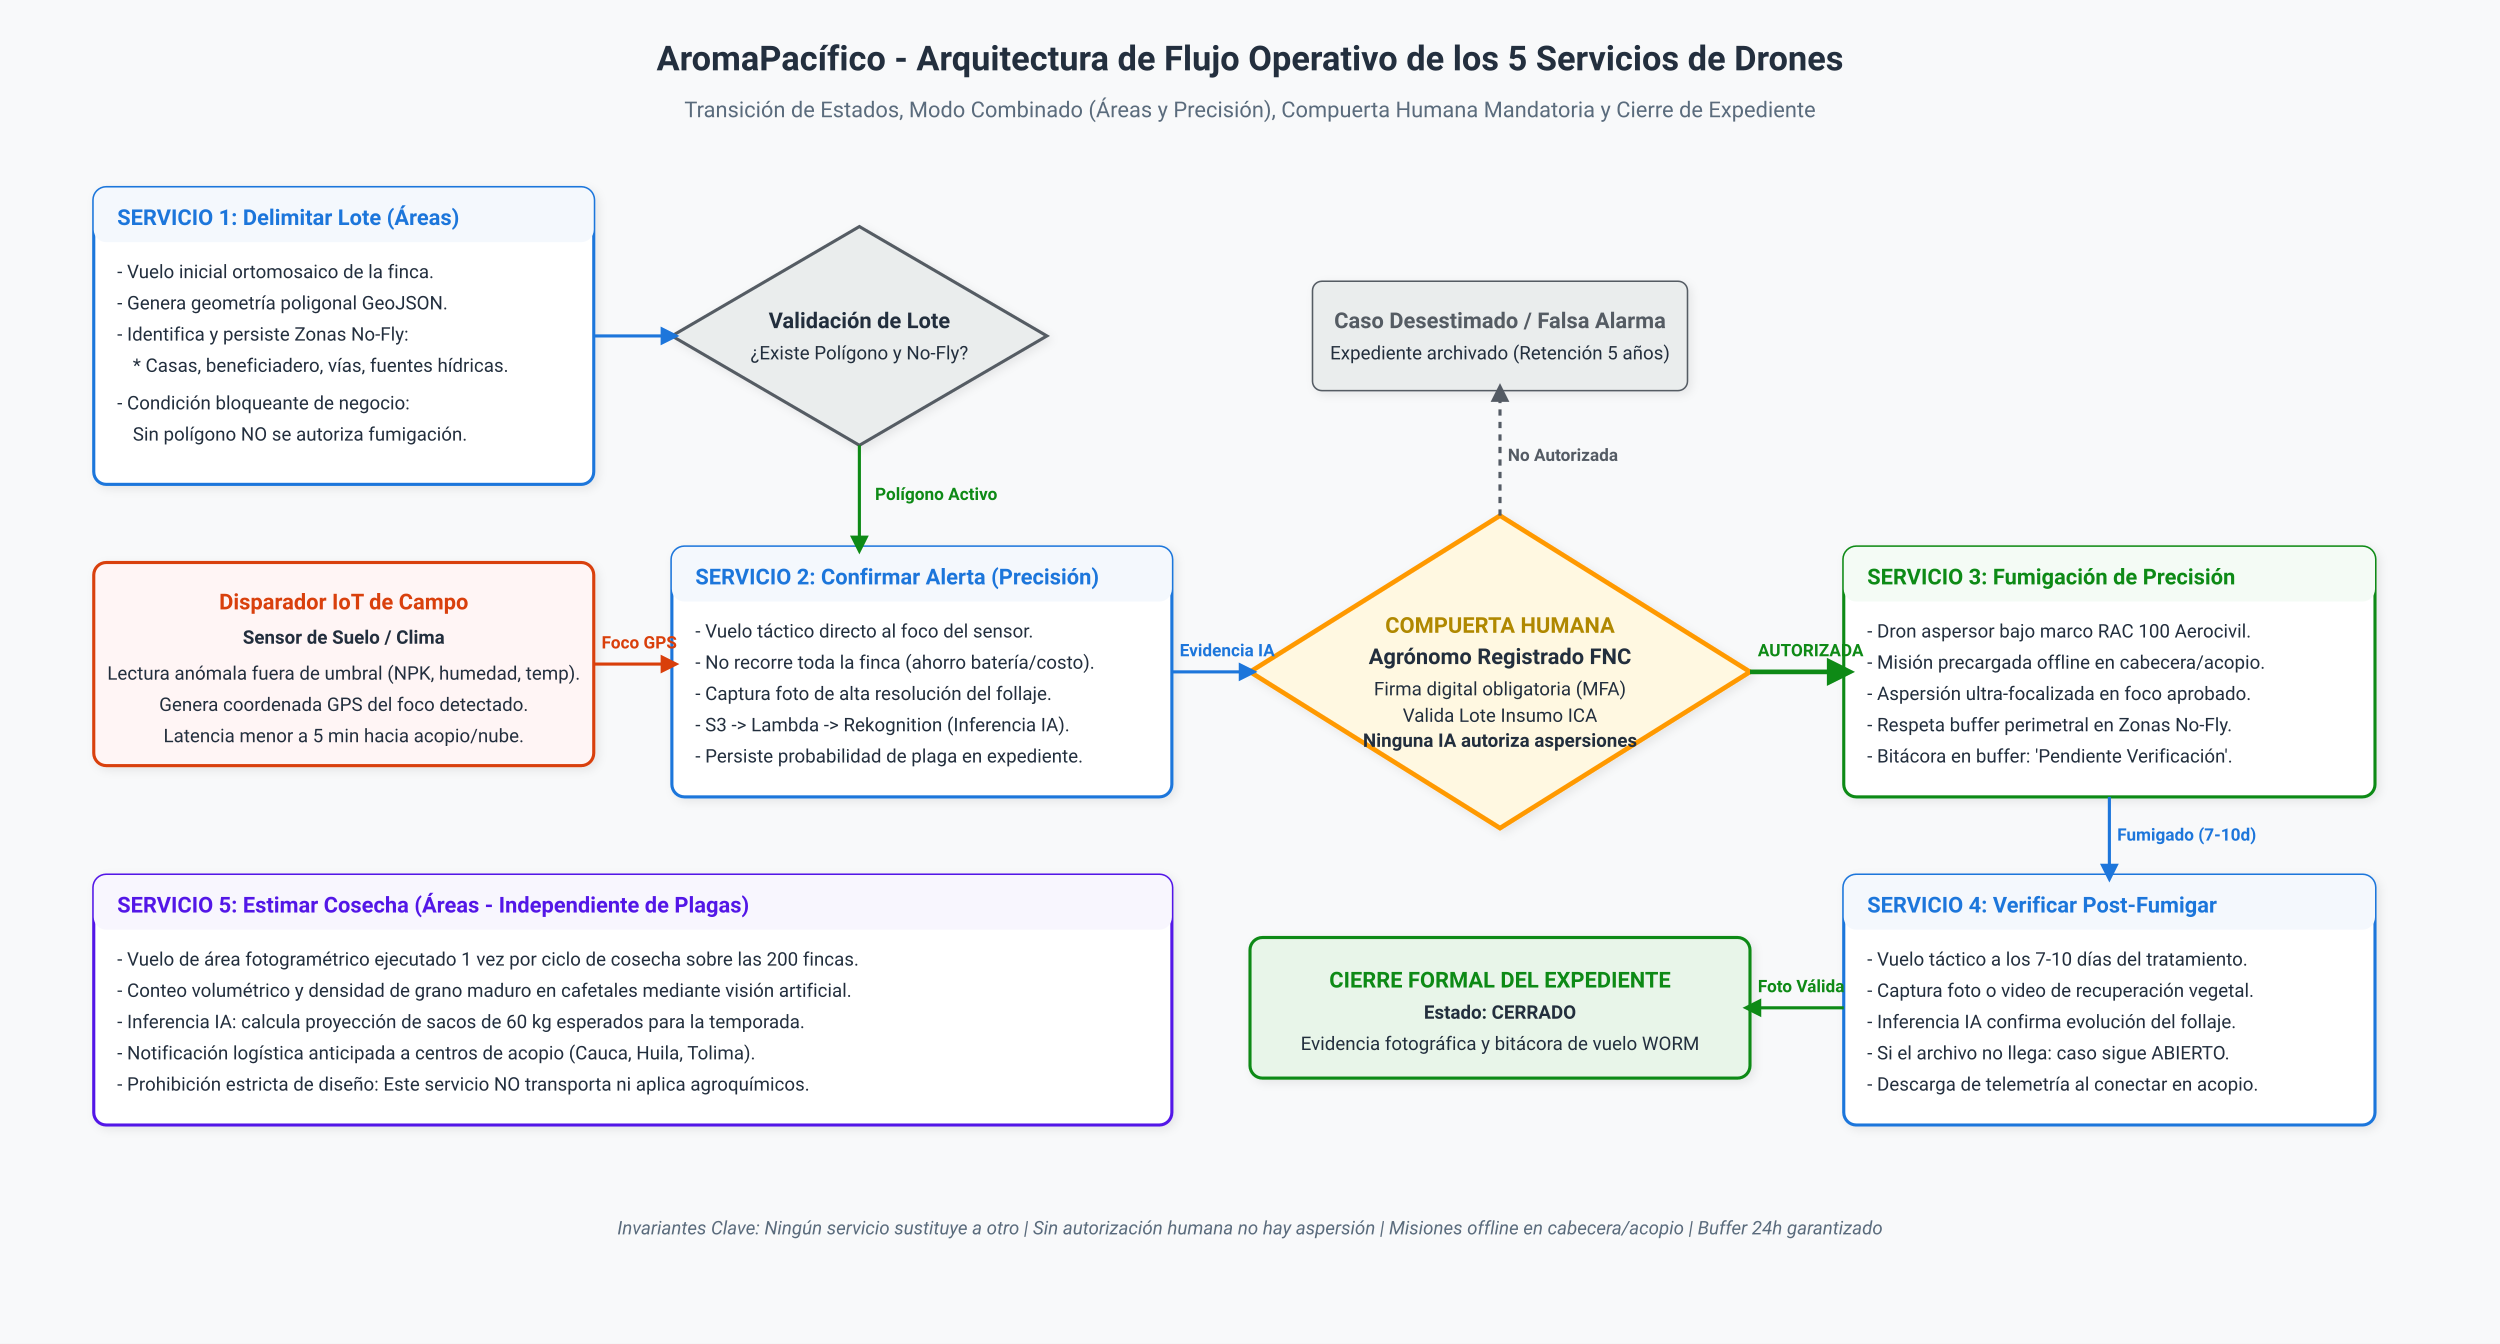
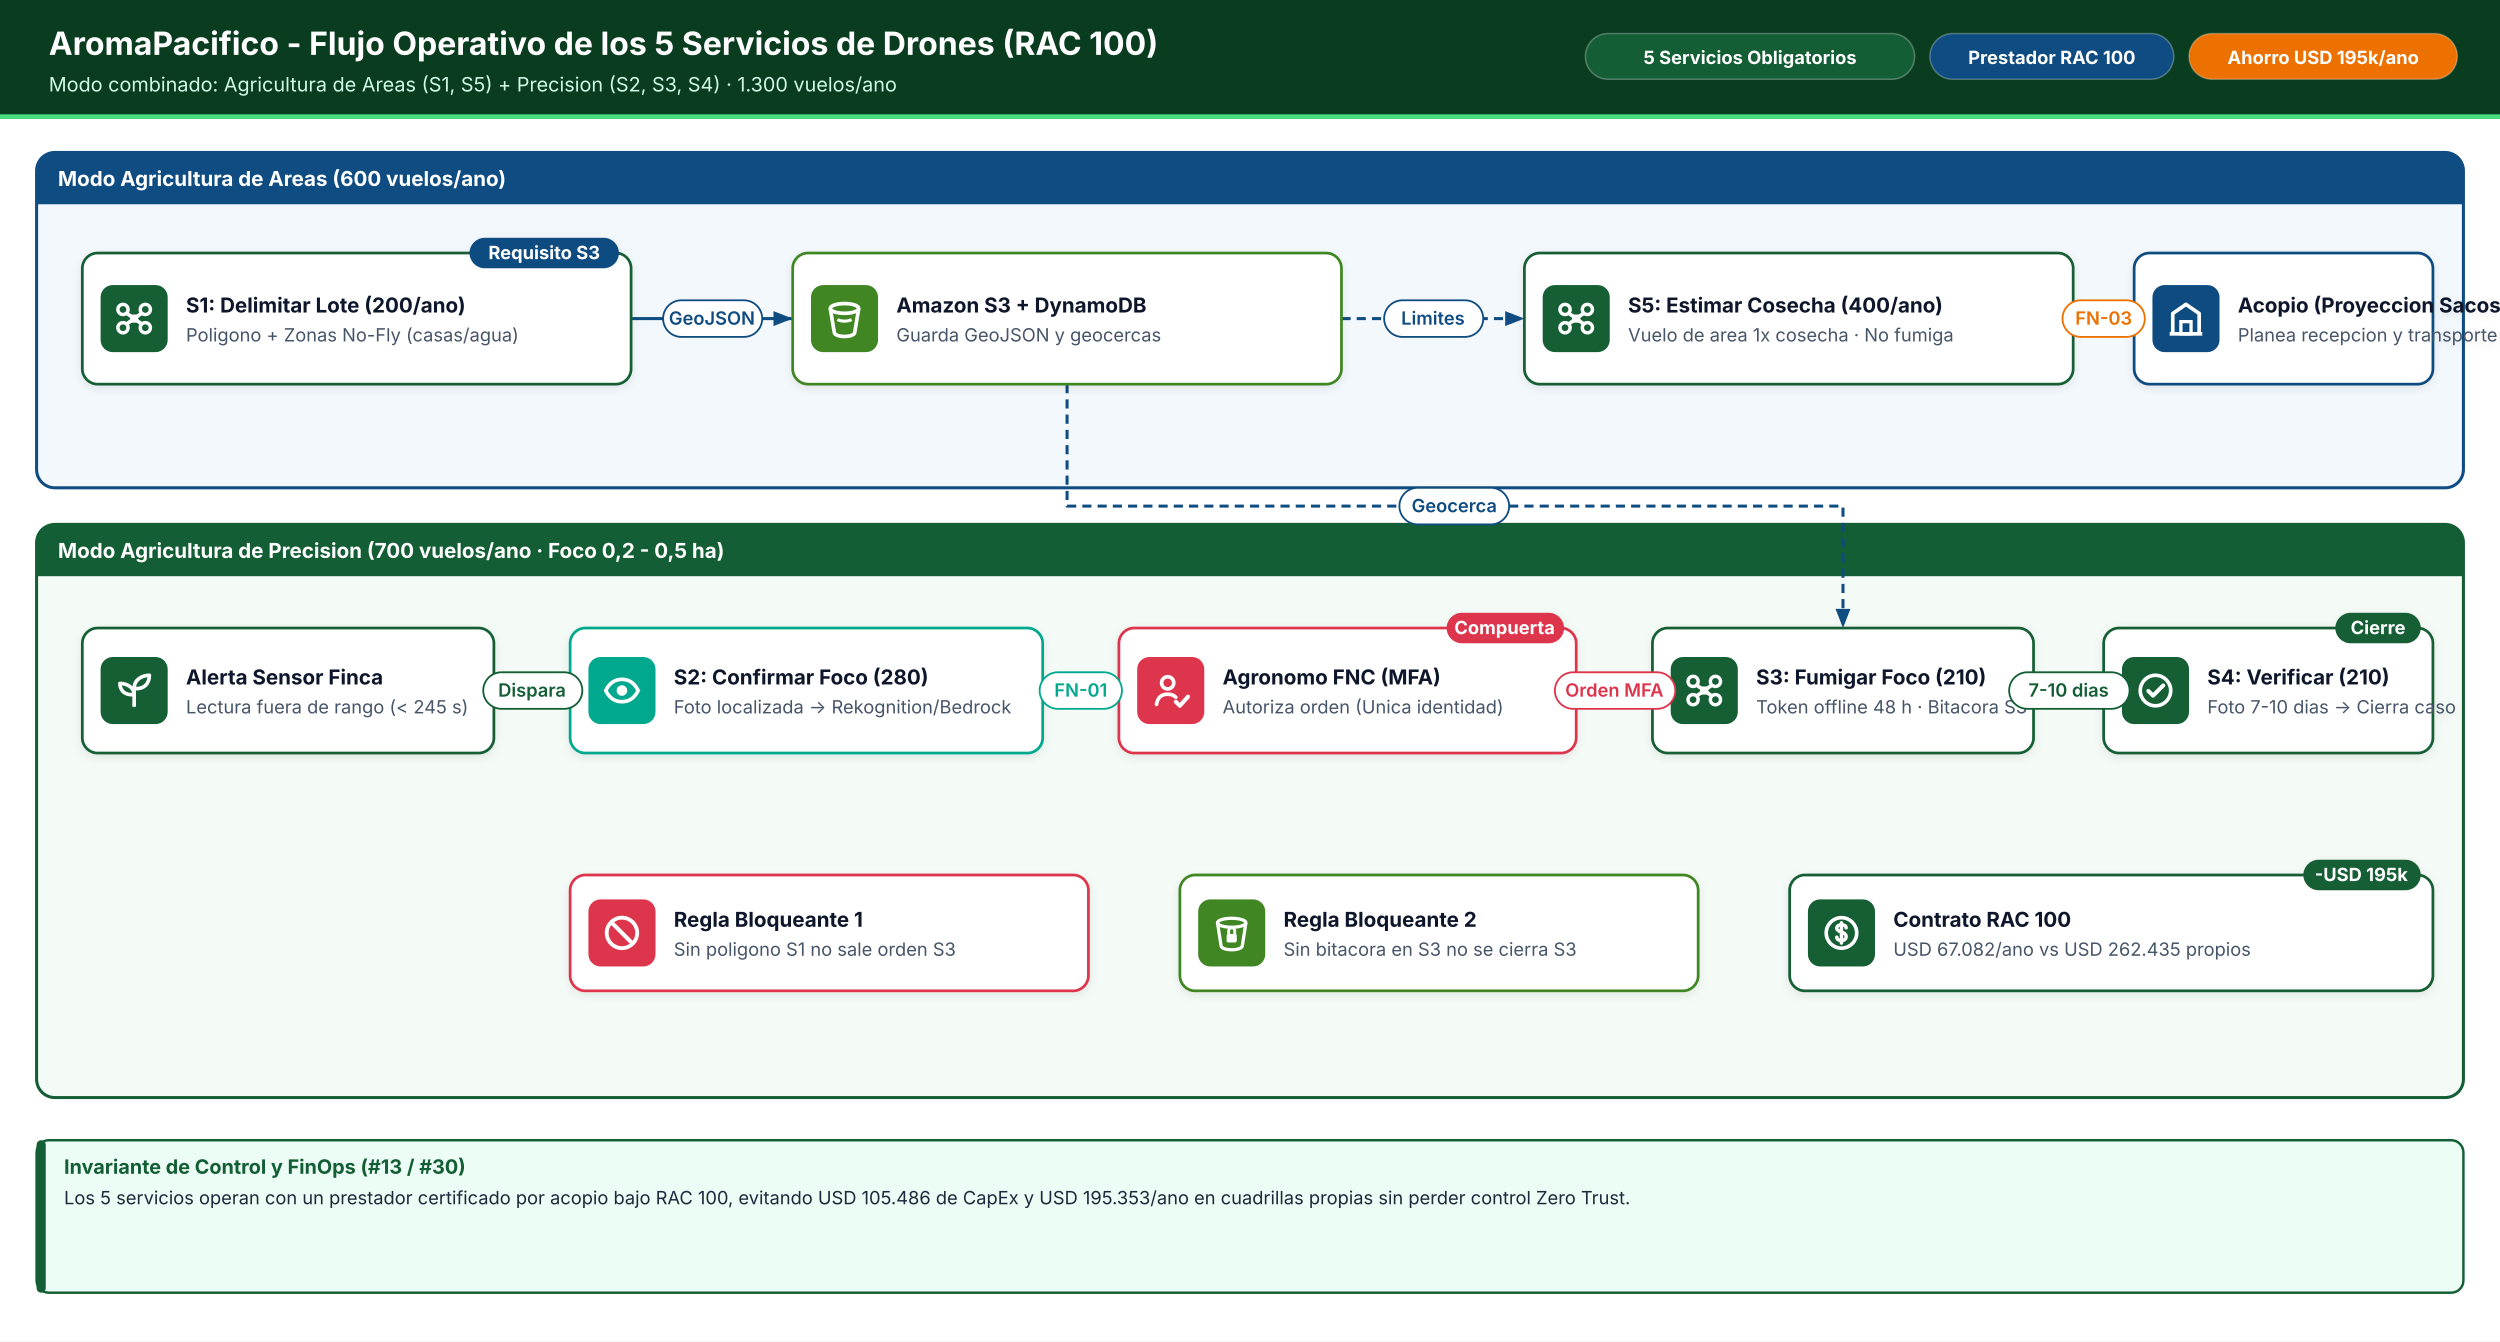
- <svg xmlns="http://www.w3.org/2000/svg" viewBox="0 0 1600 860" width="100%" height="100%">
+ <svg xmlns="http://www.w3.org/2000/svg" width="1640" height="880" viewBox="0 0 1640 880">
  <defs>
-     <style>
-       .title { font-family: -apple-system, BlinkMacSystemFont, "Segoe UI", Roboto, Helvetica, Arial, sans-serif; font-size: 22px; font-weight: bold; fill: #232F3E; text-anchor: middle; }
-       .subtitle { font-family: -apple-system, BlinkMacSystemFont, "Segoe UI", Roboto, Helvetica, Arial, sans-serif; font-size: 14px; fill: #5A6B7C; text-anchor: middle; }
-       .header-box { font-family: -apple-system, BlinkMacSystemFont, "Segoe UI", Roboto, Helvetica, Arial, sans-serif; font-size: 14px; font-weight: bold; }
-       .body-text { font-family: -apple-system, BlinkMacSystemFont, "Segoe UI", Roboto, Helvetica, Arial, sans-serif; font-size: 12px; fill: #232F3E; }
-       .footer-text { font-family: -apple-system, BlinkMacSystemFont, "Segoe UI", Roboto, Helvetica, Arial, sans-serif; font-size: 12px; font-style: italic; fill: #5A6B7C; text-anchor: middle; }
-       .label-text { font-family: -apple-system, BlinkMacSystemFont, "Segoe UI", Roboto, Helvetica, Arial, sans-serif; font-size: 11px; font-weight: bold; }
-     </style>
-     <filter id="shadow" x="-3%" y="-3%" width="106%" height="106%" filterUnits="userSpaceOnUse">
-       <feDropShadow dx="2" dy="2" stdDeviation="3" flood-color="#000000" flood-opacity="0.08" />
+     <filter id="shadow" x="-6%" y="-6%" width="112%" height="118%">
+       <feDropShadow dx="0" dy="2" stdDeviation="3" flood-color="#0F172A" flood-opacity="0.08" />
    </filter>
-     <marker id="arrow-blue" viewBox="0 0 10 10" refX="6" refY="5" markerWidth="6" markerHeight="6" orient="auto-start-reverse">
-       <path d="M 0 0 L 10 5 L 0 10 z" fill="#1D76DB" />
-     </marker>
-     <marker id="arrow-green" viewBox="0 0 10 10" refX="6" refY="5" markerWidth="6" markerHeight="6" orient="auto-start-reverse">
-       <path d="M 0 0 L 10 5 L 0 10 z" fill="#0E8A16" />
-     </marker>
-     <marker id="arrow-red" viewBox="0 0 10 10" refX="6" refY="5" markerWidth="6" markerHeight="6" orient="auto-start-reverse">
-       <path d="M 0 0 L 10 5 L 0 10 z" fill="#D93F0B" />
-     </marker>
-     <marker id="arrow-gray" viewBox="0 0 10 10" refX="6" refY="5" markerWidth="6" markerHeight="6" orient="auto-start-reverse">
-       <path d="M 0 0 L 10 5 L 0 10 z" fill="#545B64" />
-     </marker>
+     <marker id="arr-slate" viewBox="0 0 10 10" refX="9" refY="5" markerWidth="7" markerHeight="7" orient="auto-start-reverse">
+       <path d="M0,1.5 L9,5 L0,8.5 z" fill="#334155" />
+     </marker>
+     <marker id="arr-green" viewBox="0 0 10 10" refX="9" refY="5" markerWidth="7" markerHeight="7" orient="auto-start-reverse">
+       <path d="M0,1.5 L9,5 L0,8.5 z" fill="#135E34" />
+     </marker>
+     <marker id="arr-red" viewBox="0 0 10 10" refX="9" refY="5" markerWidth="7" markerHeight="7" orient="auto-start-reverse">
+       <path d="M0,1.5 L9,5 L0,8.5 z" fill="#DD344C" />
+     </marker>
+     <marker id="arr-blue" viewBox="0 0 10 10" refX="9" refY="5" markerWidth="7" markerHeight="7" orient="auto-start-reverse">
+       <path d="M0,1.5 L9,5 L0,8.5 z" fill="#0F4C81" />
+     </marker>
+     <marker id="arr-orange" viewBox="0 0 10 10" refX="9" refY="5" markerWidth="7" markerHeight="7" orient="auto-start-reverse">
+       <path d="M0,1.5 L9,5 L0,8.5 z" fill="#ED7100" />
+     </marker>
+     <marker id="arr-purple" viewBox="0 0 10 10" refX="9" refY="5" markerWidth="7" markerHeight="7" orient="auto-start-reverse">
+       <path d="M0,1.5 L9,5 L0,8.5 z" fill="#8C4FFF" />
+     </marker>
+     <style>text{font-family:'Segoe UI',Inter,Arial,sans-serif;}</style>
  </defs>
-   <rect width="1600" height="860" fill="#F8F9FA" />
-   <text x="800" y="45" class="title">AromaPacífico - Arquitectura de Flujo Operativo de los 5 Servicios de Drones</text>
-   <text x="800" y="75" class="subtitle">Transición de Estados, Modo Combinado (Áreas y Precisión), Compuerta Humana Mandatoria y Cierre de Expediente</text>
-   <g transform="translate(60, 120)" filter="url(#shadow)">
-     <rect width="320" height="190" rx="8" fill="#FFFFFF" stroke="#1D76DB" stroke-width="2" />
-     <rect width="320" height="35" rx="8" fill="#F4F8FD" />
-     <text x="15" y="24" class="header-box" fill="#1D76DB">SERVICIO 1: Delimitar Lote (Áreas)</text>
-     <text x="15" y="58" class="body-text">- Vuelo inicial ortomosaico de la finca.</text>
-     <text x="15" y="78" class="body-text">- Genera geometría poligonal GeoJSON.</text>
-     <text x="15" y="98" class="body-text">- Identifica y persiste Zonas No-Fly:</text>
-     <text x="25" y="118" class="body-text">* Casas, beneficiadero, vías, fuentes hídricas.</text>
-     <text x="15" y="142" class="body-text" fill="#D93F0B">- Condición bloqueante de negocio:</text>
-     <text x="25" y="162" class="body-text" fill="#D93F0B">Sin polígono NO se autoriza fumigación.</text>
-   </g>
-   <g transform="translate(430, 145)" filter="url(#shadow)">
-     <polygon points="120,0 240,70 120,140 0,70" fill="#EAEDED" stroke="#545B64" stroke-width="2" />
-     <text x="120" y="65" class="header-box" fill="#232F3E" font-size="12px" text-anchor="middle">Validación de Lote</text>
-     <text x="120" y="85" class="body-text" text-anchor="middle">¿Existe Polígono y No-Fly?</text>
-   </g>
-   <g transform="translate(60, 360)" filter="url(#shadow)">
-     <rect width="320" height="130" rx="8" fill="#FFF5F5" stroke="#D93F0B" stroke-width="2" />
-     <text x="160" y="30" class="header-box" fill="#D93F0B" text-anchor="middle">Disparador IoT de Campo</text>
-     <text x="160" y="52" class="body-text" text-anchor="middle" font-weight="bold">Sensor de Suelo / Clima</text>
-     <text x="160" y="75" class="body-text" text-anchor="middle">Lectura anómala fuera de umbral (NPK, humedad, temp).</text>
-     <text x="160" y="95" class="body-text" text-anchor="middle">Genera coordenada GPS del foco detectado.</text>
-     <text x="160" y="115" class="body-text" text-anchor="middle" fill="#D93F0B">Latencia menor a 5 min hacia acopio/nube.</text>
-   </g>
-   <g transform="translate(430, 350)" filter="url(#shadow)">
-     <rect width="320" height="160" rx="8" fill="#FFFFFF" stroke="#1D76DB" stroke-width="2" />
-     <rect width="320" height="35" rx="8" fill="#F4F8FD" />
-     <text x="15" y="24" class="header-box" fill="#1D76DB">SERVICIO 2: Confirmar Alerta (Precisión)</text>
-     <text x="15" y="58" class="body-text">- Vuelo táctico directo al foco del sensor.</text>
-     <text x="15" y="78" class="body-text">- No recorre toda la finca (ahorro batería/costo).</text>
-     <text x="15" y="98" class="body-text">- Captura foto de alta resolución del follaje.</text>
-     <text x="15" y="118" class="body-text">- S3 -&gt; Lambda -&gt; Rekognition (Inferencia IA).</text>
-     <text x="15" y="138" class="body-text">- Persiste probabilidad de plaga en expediente.</text>
-   </g>
-   <g transform="translate(800, 330)" filter="url(#shadow)">
-     <polygon points="160,0 320,100 160,200 0,100" fill="#FFF8E1" stroke="#FF9900" stroke-width="3" />
-     <text x="160" y="75" class="header-box" fill="#B08800" text-anchor="middle">COMPUERTA HUMANA</text>
-     <text x="160" y="95" class="header-box" fill="#232F3E" font-size="12px" text-anchor="middle">Agrónomo Registrado FNC</text>
-     <text x="160" y="115" class="body-text" text-anchor="middle">Firma digital obligatoria (MFA)</text>
-     <text x="160" y="132" class="body-text" text-anchor="middle">Valida Lote Insumo ICA</text>
-     <text x="160" y="148" class="body-text" text-anchor="middle" fill="#D93F0B" font-weight="bold">Ninguna IA autoriza aspersiones</text>
-   </g>
-   <g transform="translate(840, 180)" filter="url(#shadow)">
-     <rect width="240" height="70" rx="6" fill="#EAEDED" stroke="#545B64" stroke-width="1" />
-     <text x="120" y="30" class="header-box" fill="#545B64" font-size="12px" text-anchor="middle">Caso Desestimado / Falsa Alarma</text>
-     <text x="120" y="50" class="body-text" text-anchor="middle">Expediente archivado (Retención 5 años)</text>
-   </g>
-   <g transform="translate(1180, 350)" filter="url(#shadow)">
-     <rect width="340" height="160" rx="8" fill="#FFFFFF" stroke="#0E8A16" stroke-width="2" />
-     <rect width="340" height="35" rx="8" fill="#F4FBF5" />
-     <text x="15" y="24" class="header-box" fill="#0E8A16">SERVICIO 3: Fumigación de Precisión</text>
-     <text x="15" y="58" class="body-text">- Dron aspersor bajo marco RAC 100 Aerocivil.</text>
-     <text x="15" y="78" class="body-text">- Misión precargada offline en cabecera/acopio.</text>
-     <text x="15" y="98" class="body-text">- Aspersión ultra-focalizada en foco aprobado.</text>
-     <text x="15" y="118" class="body-text">- Respeta buffer perimetral en Zonas No-Fly.</text>
-     <text x="15" y="138" class="body-text">- Bitácora en buffer: 'Pendiente Verificación'.</text>
-   </g>
-   <g transform="translate(1180, 560)" filter="url(#shadow)">
-     <rect width="340" height="160" rx="8" fill="#FFFFFF" stroke="#1D76DB" stroke-width="2" />
-     <rect width="340" height="35" rx="8" fill="#F4F8FD" />
-     <text x="15" y="24" class="header-box" fill="#1D76DB">SERVICIO 4: Verificar Post-Fumigar</text>
-     <text x="15" y="58" class="body-text">- Vuelo táctico a los 7-10 días del tratamiento.</text>
-     <text x="15" y="78" class="body-text">- Captura foto o video de recuperación vegetal.</text>
-     <text x="15" y="98" class="body-text">- Inferencia IA confirma evolución del follaje.</text>
-     <text x="15" y="118" class="body-text" fill="#D93F0B">- Si el archivo no llega: caso sigue ABIERTO.</text>
-     <text x="15" y="138" class="body-text">- Descarga de telemetría al conectar en acopio.</text>
-   </g>
-   <g transform="translate(800, 600)" filter="url(#shadow)">
-     <rect width="320" height="90" rx="8" fill="#E8F5E9" stroke="#0E8A16" stroke-width="2" />
-     <text x="160" y="32" class="header-box" fill="#0E8A16" text-anchor="middle">CIERRE FORMAL DEL EXPEDIENTE</text>
-     <text x="160" y="52" class="body-text" text-anchor="middle" font-weight="bold">Estado: CERRADO</text>
-     <text x="160" y="72" class="body-text" text-anchor="middle">Evidencia fotográfica y bitácora de vuelo WORM</text>
-   </g>
-   <g transform="translate(60, 560)" filter="url(#shadow)">
-     <rect width="690" height="160" rx="8" fill="#FFFFFF" stroke="#5319E7" stroke-width="2" />
-     <rect width="690" height="35" rx="8" fill="#F8F6FE" />
-     <text x="15" y="24" class="header-box" fill="#5319E7">SERVICIO 5: Estimar Cosecha (Áreas - Independiente de Plagas)</text>
-     <text x="15" y="58" class="body-text">- Vuelo de área fotogramétrico ejecutado 1 vez por ciclo de cosecha sobre las 200 fincas.</text>
-     <text x="15" y="78" class="body-text">- Conteo volumétrico y densidad de grano maduro en cafetales mediante visión artificial.</text>
-     <text x="15" y="98" class="body-text">- Inferencia IA: calcula proyección de sacos de 60 kg esperados para la temporada.</text>
-     <text x="15" y="118" class="body-text">- Notificación logística anticipada a centros de acopio (Cauca, Huila, Tolima).</text>
-     <text x="15" y="138" class="body-text" fill="#D93F0B">- Prohibición estricta de diseño: Este servicio NO transporta ni aplica agroquímicos.</text>
-   </g>
-   <path d="M 380 215 L 430 215" fill="none" stroke="#1D76DB" stroke-width="2" marker-end="url(#arrow-blue)" />
-   <path d="M 550 285 L 550 350" fill="none" stroke="#0E8A16" stroke-width="2" marker-end="url(#arrow-green)" />
-   <text x="560" y="320" class="label-text" fill="#0E8A16">Polígono Activo</text>
-   <path d="M 380 425 L 430 425" fill="none" stroke="#D93F0B" stroke-width="2" marker-end="url(#arrow-red)" />
-   <text x="385" y="415" class="label-text" fill="#D93F0B">Foco GPS</text>
-   <path d="M 750 430 L 800 430" fill="none" stroke="#1D76DB" stroke-width="2" marker-end="url(#arrow-blue)" />
-   <text x="755" y="420" class="label-text" fill="#1D76DB">Evidencia IA</text>
-   <path d="M 960 330 L 960 250" fill="none" stroke="#545B64" stroke-width="2" stroke-dasharray="4,4" marker-end="url(#arrow-gray)" />
-   <text x="965" y="295" class="label-text" fill="#545B64">No Autorizada</text>
-   <path d="M 1120 430 L 1180 430" fill="none" stroke="#0E8A16" stroke-width="3" marker-end="url(#arrow-green)" />
-   <text x="1125" y="420" class="label-text" fill="#0E8A16">AUTORIZADA</text>
-   <path d="M 1350 510 L 1350 560" fill="none" stroke="#1D76DB" stroke-width="2" marker-end="url(#arrow-blue)" />
-   <text x="1355" y="538" class="label-text" fill="#1D76DB">Fumigado (7-10d)</text>
-   <path d="M 1180 645 L 1120 645" fill="none" stroke="#0E8A16" stroke-width="2" marker-end="url(#arrow-green)" />
-   <text x="1125" y="635" class="label-text" fill="#0E8A16">Foto Válida</text>
-   <text x="800" y="790" class="footer-text">Invariantes Clave: Ningún servicio sustituye a otro | Sin autorización humana no hay aspersión | Misiones offline en cabecera/acopio | Buffer 24h garantizado</text>
+   <rect x="0" y="0" width="1640" height="880" fill="#FFFFFF" />
+   <rect x="0" y="0" width="1640" height="78" fill="#0A3D20" />
+   <rect x="0" y="75" width="1640" height="3" fill="#4ADE80" />
+   <text x="32" y="36" font-size="21" font-weight="700" fill="#FFFFFF">AromaPacifico - Flujo Operativo de los 5 Servicios de Drones (RAC 100)</text>
+   <text x="32" y="60" font-size="13" font-weight="400" fill="#D1FAE5">Modo combinado: Agricultura de Areas (S1, S5) + Precision (S2, S3, S4) · 1.300 vuelos/ano</text>
+   <rect x="1436" y="22" width="176" height="30" rx="15" fill="#ED7100" stroke="#FFFFFF" stroke-opacity="0.28" />
+   <text x="1524" y="42" text-anchor="middle" font-size="12" font-weight="700" fill="#FFFFFF">Ahorro USD 195k/ano</text>
+   <rect x="1266" y="22" width="160" height="30" rx="15" fill="#0F4C81" stroke="#FFFFFF" stroke-opacity="0.28" />
+   <text x="1346" y="42" text-anchor="middle" font-size="12" font-weight="700" fill="#FFFFFF">Prestador RAC 100</text>
+   <rect x="1040" y="22" width="216" height="30" rx="15" fill="#135E34" stroke="#FFFFFF" stroke-opacity="0.28" />
+   <text x="1148" y="42" text-anchor="middle" font-size="12" font-weight="700" fill="#FFFFFF">5 Servicios Obligatorios</text>
+   <g id="z-area">
+     <rect x="24" y="100" width="1592" height="220" rx="12" fill="#F3F8FC" stroke="#0F4C81" stroke-width="2" />
+     <path d="M36,100 H1604 Q1616,100 1616,112 V134 H24 V112 Q24,100 36,100 Z" fill="#0F4C81" />
+     <text x="38" y="122" font-size="13.5" font-weight="700" fill="#FFFFFF">Modo Agricultura de Areas (600 vuelos/ano)</text>
+   </g>
+   <g id="z-prec">
+     <rect x="24" y="344" width="1592" height="376" rx="12" fill="#F4FAF6" stroke="#135E34" stroke-width="2" />
+     <path d="M36,344 H1604 Q1616,344 1616,356 V378 H24 V356 Q24,344 36,344 Z" fill="#135E34" />
+     <text x="38" y="366" font-size="13.5" font-weight="700" fill="#FFFFFF">Modo Agricultura de Precision (700 vuelos/ano · Foco 0,2 - 0,5 ha)</text>
+   </g>
+   <path id="edge-0" d="M414,209 L520,209" fill="none" stroke="#0F4C81" stroke-width="2" stroke-linejoin="round" marker-end="url(#arr-blue)" />
+   <path id="edge-1" d="M880,209 L1000,209" fill="none" stroke="#0F4C81" stroke-width="2" stroke-dasharray="6,4" stroke-linejoin="round" marker-end="url(#arr-blue)" />
+   <path id="edge-2" d="M1360,209 L1400,209" fill="none" stroke="#ED7100" stroke-width="2" stroke-linejoin="round" marker-end="url(#arr-orange)" />
+   <path id="edge-3" d="M324,453 L374,453" fill="none" stroke="#135E34" stroke-width="2" stroke-linejoin="round" marker-end="url(#arr-green)" />
+   <path id="edge-4" d="M684,453 L734,453" fill="none" stroke="#01A88D" stroke-width="2" stroke-linejoin="round" marker-end="url(#arr-slate)" />
+   <path id="edge-5" d="M1034,453 L1084,453" fill="none" stroke="#DD344C" stroke-width="2" stroke-linejoin="round" marker-end="url(#arr-red)" />
+   <path id="edge-6" d="M1334,453 L1380,453" fill="none" stroke="#135E34" stroke-width="2" stroke-linejoin="round" marker-end="url(#arr-green)" />
+   <path id="edge-7" d="M700,252 L700,332 L1209,332 L1209,412" fill="none" stroke="#0F4C81" stroke-width="2" stroke-dasharray="6,4" stroke-linejoin="round" marker-end="url(#arr-blue)" />
+   <g id="s1" filter="url(#shadow)">
+     <rect x="54" y="166" width="360" height="86" rx="10" fill="#FFFFFF" stroke="#135E34" stroke-width="1.8" />
+     <rect x="66" y="187" width="44" height="44" rx="8" fill="#135E34" />
+     <g transform="translate(72,193) scale(1.333)">
+       <circle cx="6.5" cy="7.5" r="2.5" fill="none" stroke="#FFF" stroke-width="1.7" />
+       <circle cx="17.5" cy="7.5" r="2.5" fill="none" stroke="#FFF" stroke-width="1.7" />
+       <circle cx="6.5" cy="16.5" r="2.5" fill="none" stroke="#FFF" stroke-width="1.7" />
+       <circle cx="17.5" cy="16.5" r="2.5" fill="none" stroke="#FFF" stroke-width="1.7" />
+       <path d="M8.5 9.5L15.5 14.5M15.5 9.5L8.5 14.5" stroke="#FFF" stroke-width="1.8" />
+       <rect x="10" y="10" width="4" height="4" rx="1" fill="#FFF" />
+     </g>
+     <text x="122" y="205" font-size="13.5" font-weight="700" fill="#0F172A">S1: Delimitar Lote (200/ano)</text>
+     <text x="122" y="224" font-size="12" font-weight="400" fill="#475569">Poligono + Zonas No-Fly (casas/agua)</text>
+     <rect x="308" y="156" width="98" height="20" rx="10" fill="#0F4C81" />
+     <text x="357" y="170" text-anchor="middle" font-size="12" font-weight="700" fill="#FFFFFF">Requisito S3</text>
+   </g>
+   <g id="s3-map" filter="url(#shadow)">
+     <rect x="520" y="166" width="360" height="86" rx="10" fill="#FFFFFF" stroke="#3F8624" stroke-width="1.8" />
+     <rect x="532" y="187" width="44" height="44" rx="8" fill="#3F8624" />
+     <g transform="translate(538,193) scale(1.333)">
+       <path d="M5 7L7 19C7.2 20 9.4 20.8 12 20.8C14.6 20.8 16.8 20 17 19L19 7" fill="none" stroke="#FFF" stroke-width="1.8" />
+       <ellipse cx="12" cy="7" rx="7" ry="2.4" fill="none" stroke="#FFF" stroke-width="1.8" />
+       <path d="M8.5 12.5C10.5 13.5 13.5 13.5 15.5 12.5" fill="none" stroke="#FFF" stroke-width="1.5" />
+     </g>
+     <text x="588" y="205" font-size="13.5" font-weight="700" fill="#0F172A">Amazon S3 + DynamoDB</text>
+     <text x="588" y="224" font-size="12" font-weight="400" fill="#475569">Guarda GeoJSON y geocercas</text>
+   </g>
+   <g id="s5" filter="url(#shadow)">
+     <rect x="1000" y="166" width="360" height="86" rx="10" fill="#FFFFFF" stroke="#135E34" stroke-width="1.8" />
+     <rect x="1012" y="187" width="44" height="44" rx="8" fill="#135E34" />
+     <g transform="translate(1018,193) scale(1.333)">
+       <circle cx="6.5" cy="7.5" r="2.5" fill="none" stroke="#FFF" stroke-width="1.7" />
+       <circle cx="17.5" cy="7.5" r="2.5" fill="none" stroke="#FFF" stroke-width="1.7" />
+       <circle cx="6.5" cy="16.5" r="2.5" fill="none" stroke="#FFF" stroke-width="1.7" />
+       <circle cx="17.5" cy="16.5" r="2.5" fill="none" stroke="#FFF" stroke-width="1.7" />
+       <path d="M8.5 9.5L15.5 14.5M15.5 9.5L8.5 14.5" stroke="#FFF" stroke-width="1.8" />
+       <rect x="10" y="10" width="4" height="4" rx="1" fill="#FFF" />
+     </g>
+     <text x="1068" y="205" font-size="13.5" font-weight="700" fill="#0F172A">S5: Estimar Cosecha (400/ano)</text>
+     <text x="1068" y="224" font-size="12" font-weight="400" fill="#475569">Vuelo de area 1x cosecha · No fumiga</text>
+   </g>
+   <g id="ac-est" filter="url(#shadow)">
+     <rect x="1400" y="166" width="196" height="86" rx="10" fill="#FFFFFF" stroke="#0F4C81" stroke-width="1.8" />
+     <rect x="1412" y="187" width="44" height="44" rx="8" fill="#0F4C81" />
+     <g transform="translate(1418,193) scale(1.333)">
+       <path d="M4 19.5H20M5.5 19.5V9.5L12 5L18.5 9.5V19.5" fill="none" stroke="#FFF" stroke-width="1.8" stroke-linejoin="round" />
+       <rect x="9.5" y="13.5" width="5" height="6" fill="none" stroke="#FFF" stroke-width="1.6" />
+     </g>
+     <text x="1468" y="205" font-size="13.5" font-weight="700" fill="#0F172A">Acopio (Proyeccion Sacos)</text>
+     <text x="1468" y="224" font-size="12" font-weight="400" fill="#475569">Planea recepcion y transporte</text>
+   </g>
+   <g id="alert" filter="url(#shadow)">
+     <rect x="54" y="412" width="270" height="82" rx="10" fill="#FFFFFF" stroke="#135E34" stroke-width="1.8" />
+     <rect x="66" y="431" width="44" height="44" rx="8" fill="#135E34" />
+     <g transform="translate(72,437) scale(1.333)">
+       <path d="M12 20V11M12 11C12 6.5 16 4.5 19.5 4.5C19.5 8.5 17 11.5 12 11Z" fill="none" stroke="#FFF" stroke-width="1.8" stroke-linejoin="round" />
+       <path d="M12 14C12 10.5 8.5 8.5 5 8.5C5 12 7.5 14.5 12 14Z" fill="none" stroke="#FFF" stroke-width="1.8" stroke-linejoin="round" />
+     </g>
+     <text x="122" y="449" font-size="13.5" font-weight="700" fill="#0F172A">Alerta Sensor Finca</text>
+     <text x="122" y="468" font-size="12" font-weight="400" fill="#475569">Lectura fuera de rango (&lt; 245 s)</text>
+   </g>
+   <g id="s2" filter="url(#shadow)">
+     <rect x="374" y="412" width="310" height="82" rx="10" fill="#FFFFFF" stroke="#01A88D" stroke-width="1.8" />
+     <rect x="386" y="431" width="44" height="44" rx="8" fill="#01A88D" />
+     <g transform="translate(392,437) scale(1.333)">
+       <path d="M4 12C6 8 8.8 6.5 12 6.5C15.2 6.5 18 8 20 12C18 16 15.2 17.5 12 17.5C8.8 17.5 6 16 4 12Z" fill="none" stroke="#FFF" stroke-width="1.8" />
+       <circle cx="12" cy="12" r="2.6" fill="#FFF" />
+     </g>
+     <text x="442" y="449" font-size="13.5" font-weight="700" fill="#0F172A">S2: Confirmar Foco (280)</text>
+     <text x="442" y="468" font-size="12" font-weight="400" fill="#475569">Foto localizada -&gt; Rekognition/Bedrock</text>
+   </g>
+   <g id="mfa" filter="url(#shadow)">
+     <rect x="734" y="412" width="300" height="82" rx="10" fill="#FFFFFF" stroke="#DD344C" stroke-width="1.8" />
+     <rect x="746" y="431" width="44" height="44" rx="8" fill="#DD344C" />
+     <g transform="translate(752,437) scale(1.333)">
+       <circle cx="10.5" cy="8.2" r="3" fill="none" stroke="#FFF" stroke-width="1.8" />
+       <path d="M5 18.8C5.6 15.2 7.6 13.8 10.5 13.8C12.2 13.8 13.6 14.3 14.5 15.3" fill="none" stroke="#FFF" stroke-width="1.8" stroke-linecap="round" />
+       <path d="M14.5 17.5L16.5 19.5L20.5 15" fill="none" stroke="#FFF" stroke-width="2" stroke-linecap="round" stroke-linejoin="round" />
+     </g>
+     <text x="802" y="449" font-size="13.5" font-weight="700" fill="#0F172A">Agronomo FNC (MFA)</text>
+     <text x="802" y="468" font-size="12" font-weight="400" fill="#475569">Autoriza orden (Unica identidad)</text>
+     <rect x="949" y="402" width="77" height="20" rx="10" fill="#DD344C" />
+     <text x="987" y="416" text-anchor="middle" font-size="12" font-weight="700" fill="#FFFFFF">Compuerta</text>
+   </g>
+   <g id="s3-fum" filter="url(#shadow)">
+     <rect x="1084" y="412" width="250" height="82" rx="10" fill="#FFFFFF" stroke="#135E34" stroke-width="1.8" />
+     <rect x="1096" y="431" width="44" height="44" rx="8" fill="#135E34" />
+     <g transform="translate(1102,437) scale(1.333)">
+       <circle cx="6.5" cy="7.5" r="2.5" fill="none" stroke="#FFF" stroke-width="1.7" />
+       <circle cx="17.5" cy="7.5" r="2.5" fill="none" stroke="#FFF" stroke-width="1.7" />
+       <circle cx="6.5" cy="16.5" r="2.5" fill="none" stroke="#FFF" stroke-width="1.7" />
+       <circle cx="17.5" cy="16.5" r="2.5" fill="none" stroke="#FFF" stroke-width="1.7" />
+       <path d="M8.5 9.5L15.5 14.5M15.5 9.5L8.5 14.5" stroke="#FFF" stroke-width="1.8" />
+       <rect x="10" y="10" width="4" height="4" rx="1" fill="#FFF" />
+     </g>
+     <text x="1152" y="449" font-size="13.5" font-weight="700" fill="#0F172A">S3: Fumigar Foco (210)</text>
+     <text x="1152" y="468" font-size="12" font-weight="400" fill="#475569">Token offline 48 h · Bitacora S3</text>
+   </g>
+   <g id="s4" filter="url(#shadow)">
+     <rect x="1380" y="412" width="216" height="82" rx="10" fill="#FFFFFF" stroke="#135E34" stroke-width="1.8" />
+     <rect x="1392" y="431" width="44" height="44" rx="8" fill="#135E34" />
+     <g transform="translate(1398,437) scale(1.333)">
+       <circle cx="12" cy="12" r="7.5" fill="none" stroke="#FFF" stroke-width="1.8" />
+       <path d="M8.5 12.2L10.8 14.5L15.8 9.5" fill="none" stroke="#FFF" stroke-width="2" stroke-linecap="round" stroke-linejoin="round" />
+     </g>
+     <text x="1448" y="449" font-size="13.5" font-weight="700" fill="#0F172A">S4: Verificar (210)</text>
+     <text x="1448" y="468" font-size="12" font-weight="400" fill="#475569">Foto 7-10 dias -&gt; Cierra caso</text>
+     <rect x="1532" y="402" width="56" height="20" rx="10" fill="#135E34" />
+     <text x="1560" y="416" text-anchor="middle" font-size="12" font-weight="700" fill="#FFFFFF">Cierre</text>
+   </g>
+   <g id="gate-nofly" filter="url(#shadow)">
+     <rect x="374" y="574" width="340" height="76" rx="10" fill="#FFFFFF" stroke="#DD344C" stroke-width="1.8" />
+     <rect x="386" y="590" width="44" height="44" rx="8" fill="#DD344C" />
+     <g transform="translate(392,596) scale(1.333)">
+       <circle cx="12" cy="12" r="7.5" fill="none" stroke="#FFF" stroke-width="1.9" />
+       <line x1="7" y1="7" x2="17" y2="17" stroke="#FFF" stroke-width="2" />
+     </g>
+     <text x="442" y="608" font-size="13.5" font-weight="700" fill="#0F172A">Regla Bloqueante 1</text>
+     <text x="442" y="627" font-size="12" font-weight="400" fill="#475569">Sin poligono S1 no sale orden S3</text>
+   </g>
+   <g id="gate-log" filter="url(#shadow)">
+     <rect x="774" y="574" width="340" height="76" rx="10" fill="#FFFFFF" stroke="#3F8624" stroke-width="1.8" />
+     <rect x="786" y="590" width="44" height="44" rx="8" fill="#3F8624" />
+     <g transform="translate(792,596) scale(1.333)">
+       <path d="M5 7L6.8 18.5C7 19.5 9.2 20.3 12 20.3C14.8 20.3 17 19.5 17.2 18.5L19 7" fill="none" stroke="#FFF" stroke-width="1.6" />
+       <ellipse cx="12" cy="7" rx="7" ry="2.2" fill="none" stroke="#FFF" stroke-width="1.6" />
+       <rect x="9.5" y="12.5" width="5" height="4.2" rx="0.8" fill="#FFF" />
+       <path d="M10.5 12.5V11C10.5 10.1 11.2 9.5 12 9.5C12.8 9.5 13.5 10.1 13.5 11V12.5" fill="none" stroke="#FFF" stroke-width="1.4" />
+     </g>
+     <text x="842" y="608" font-size="13.5" font-weight="700" fill="#0F172A">Regla Bloqueante 2</text>
+     <text x="842" y="627" font-size="12" font-weight="400" fill="#475569">Sin bitacora en S3 no se cierra S3</text>
+   </g>
+   <g id="gate-fin" filter="url(#shadow)">
+     <rect x="1174" y="574" width="422" height="76" rx="10" fill="#FFFFFF" stroke="#135E34" stroke-width="1.8" />
+     <rect x="1186" y="590" width="44" height="44" rx="8" fill="#135E34" />
+     <g transform="translate(1192,596) scale(1.333)">
+       <circle cx="12" cy="12" r="7.5" fill="none" stroke="#FFF" stroke-width="1.8" />
+       <path d="M12 7V17M14.3 9.5C14.3 8.5 13.3 8 12 8C10.7 8 9.7 8.6 9.7 9.6C9.7 10.6 10.7 11.2 12 11.6C13.3 12 14.3 12.6 14.3 13.8C14.3 15 13.3 15.8 12 15.8C10.6 15.8 9.7 15.1 9.7 14.1" fill="none" stroke="#FFF" stroke-width="1.7" stroke-linecap="round" />
+     </g>
+     <text x="1242" y="608" font-size="13.5" font-weight="700" fill="#0F172A">Contrato RAC 100</text>
+     <text x="1242" y="627" font-size="12" font-weight="400" fill="#475569">USD 67.082/ano vs USD 262.435 propios</text>
+     <rect x="1511" y="564" width="77" height="20" rx="10" fill="#135E34" />
+     <text x="1549" y="578" text-anchor="middle" font-size="12" font-weight="700" fill="#FFFFFF">-USD 195k</text>
+   </g>
+   <rect x="435" y="197" width="65" height="24" rx="12" fill="#FFFFFF" stroke="#0F4C81" stroke-width="1.2" />
+   <text x="467" y="213" text-anchor="middle" font-size="12" font-weight="600" fill="#0F4C81">GeoJSON</text>
+   <rect x="908" y="197" width="65" height="24" rx="12" fill="#FFFFFF" stroke="#0F4C81" stroke-width="1.2" />
+   <text x="940" y="213" text-anchor="middle" font-size="12" font-weight="600" fill="#0F4C81">Limites</text>
+   <rect x="1353" y="197" width="54" height="24" rx="12" fill="#FFFFFF" stroke="#ED7100" stroke-width="1.2" />
+   <text x="1380" y="213" text-anchor="middle" font-size="12" font-weight="600" fill="#ED7100">FN-03</text>
+   <rect x="317" y="441" width="65" height="24" rx="12" fill="#FFFFFF" stroke="#135E34" stroke-width="1.2" />
+   <text x="349" y="457" text-anchor="middle" font-size="12" font-weight="600" fill="#135E34">Dispara</text>
+   <rect x="682" y="441" width="54" height="24" rx="12" fill="#FFFFFF" stroke="#01A88D" stroke-width="1.2" />
+   <text x="709" y="457" text-anchor="middle" font-size="12" font-weight="600" fill="#01A88D">FN-01</text>
+   <rect x="1020" y="441" width="79" height="24" rx="12" fill="#FFFFFF" stroke="#DD344C" stroke-width="1.2" />
+   <text x="1059" y="457" text-anchor="middle" font-size="12" font-weight="600" fill="#DD344C">Orden MFA</text>
+   <rect x="1318" y="441" width="79" height="24" rx="12" fill="#FFFFFF" stroke="#135E34" stroke-width="1.2" />
+   <text x="1357" y="457" text-anchor="middle" font-size="12" font-weight="600" fill="#135E34">7-10 dias</text>
+   <rect x="918" y="320" width="72" height="24" rx="12" fill="#FFFFFF" stroke="#0F4C81" stroke-width="1.2" />
+   <text x="954" y="336" text-anchor="middle" font-size="12" font-weight="600" fill="#0F4C81">Geocerca</text>
+   <g>
+     <rect x="24" y="748" width="1592" height="100" rx="8" fill="#ECFDF5" stroke="#135E34" stroke-width="1.6" />
+     <rect x="24" y="748" width="6" height="100" rx="3" fill="#135E34" />
+     <text x="42" y="770" font-size="13" font-weight="700" fill="#135E34">Invariante de Control y FinOps (#13 / #30)</text>
+     <text x="42" y="790" font-size="12" font-weight="400" fill="#1E293B">Los 5 servicios operan con un prestador certificado por acopio bajo RAC 100, evitando USD 105.486 de CapEx y USD 195.353/ano en cuadrillas propias sin perder control Zero Trust.</text>
+   </g>
</svg>
